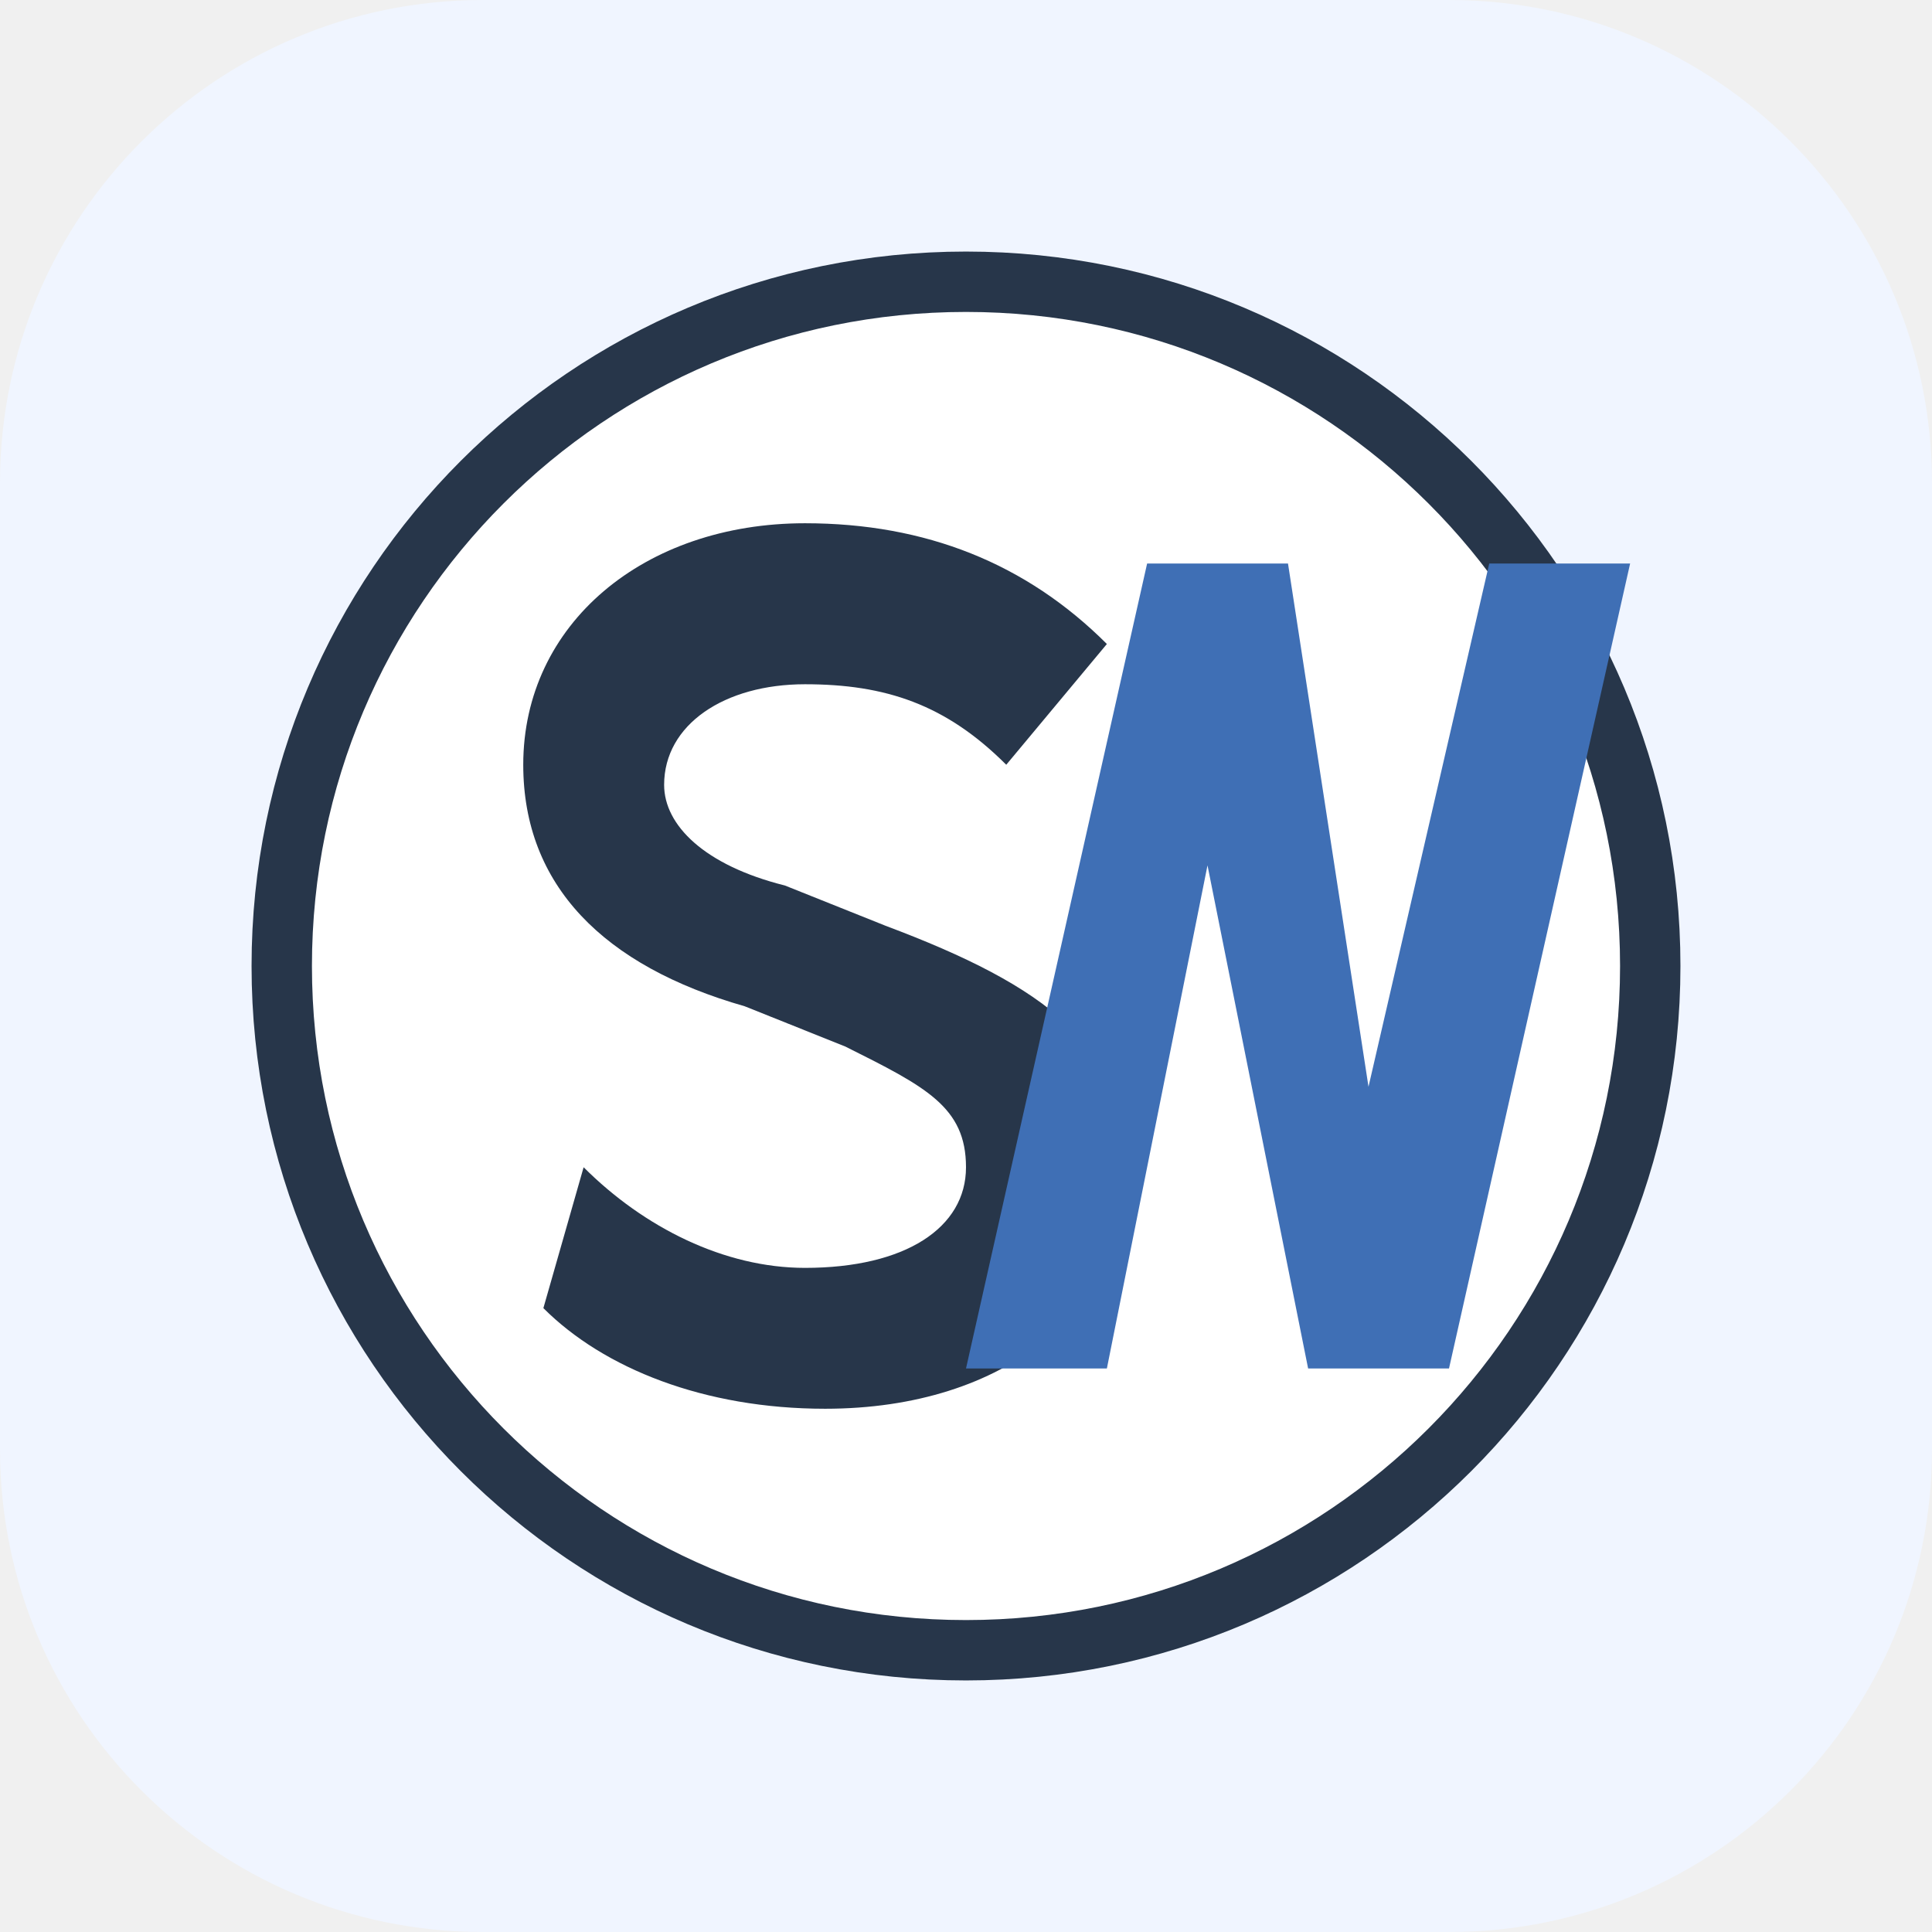
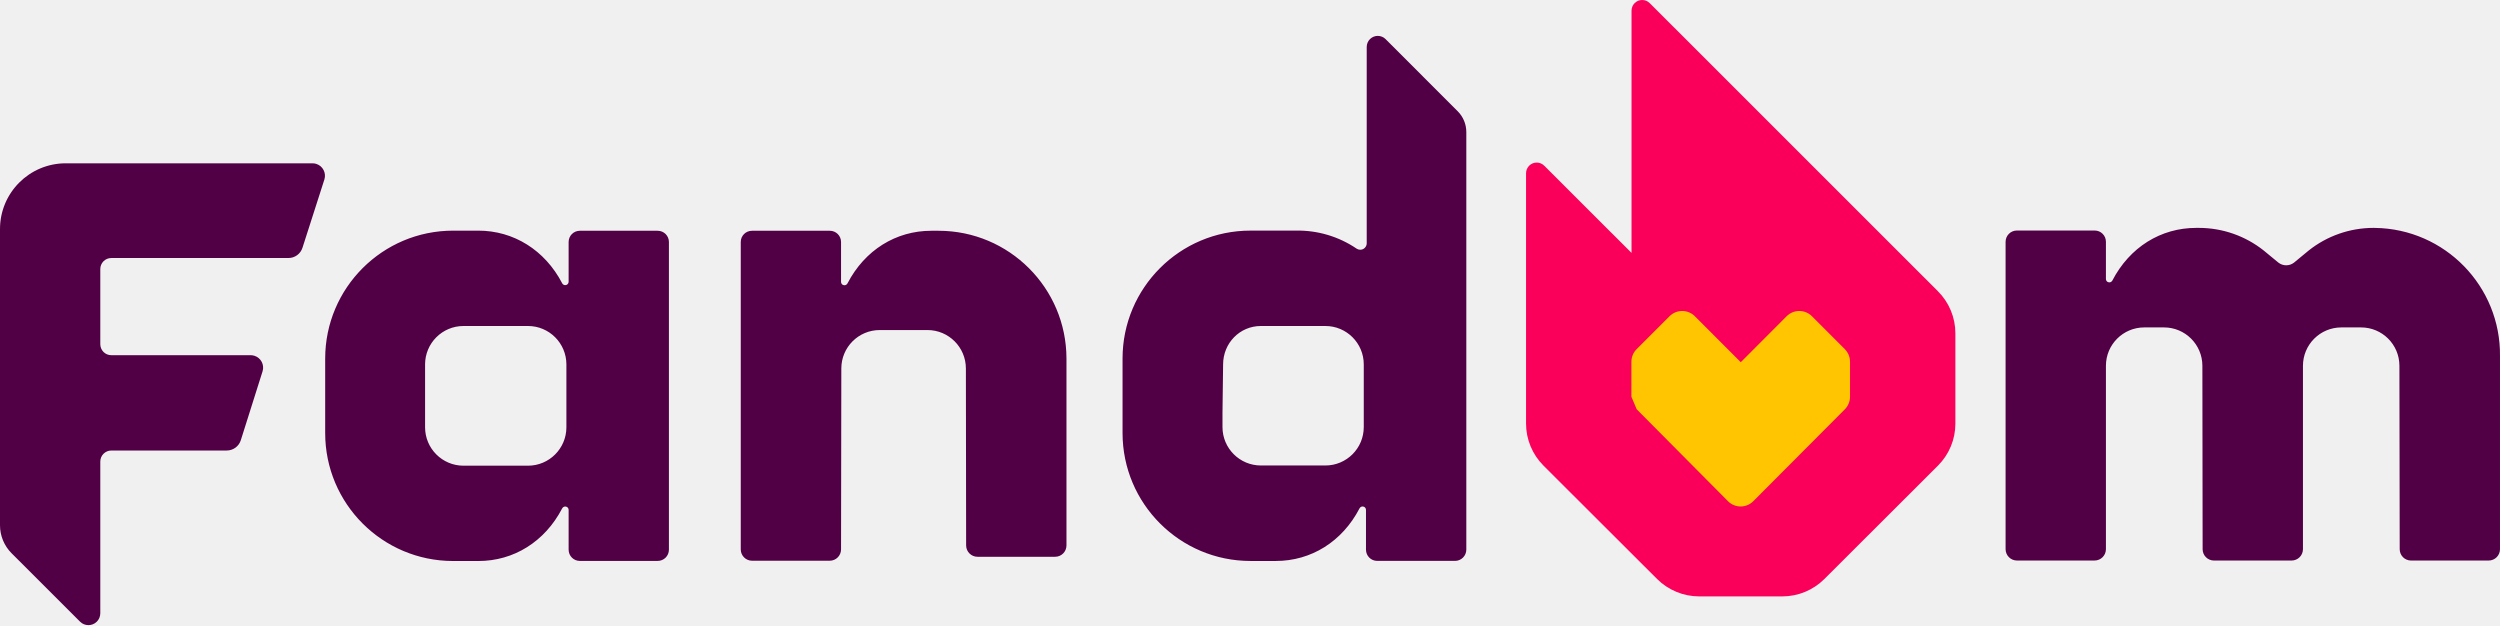
- <svg xmlns="http://www.w3.org/2000/svg" viewBox="0 0 96 96" role="img" aria-labelledby="title desc">
-   <rect width="96" height="96" rx="24" fill="#f0f5ff" />
-   <circle cx="48" cy="48" r="34" fill="#ffffff" stroke="#27364a" stroke-width="3" />
-   <path d="M27 65c3 3 8 5 14 5 9 0 15-5 15-12 0-6-4-9-12-12l-5-2c-4-1-6-3-6-5 0-3 3-5 7-5 4 0 7 1 10 4l5-6c-4-4-9-6-15-6-8 0-14 5-14 12 0 6 4 10 11 12l5 2c4 2 6 3 6 6 0 3-3 5-8 5-4 0-8-2-11-5l-2 7Z" fill="#27364a" />
-   <path d="M57 28h7l4 26 6-26h7l-9 40h-7l-5-25-5 25h-7l9-40Z" fill="#3f6fb5" />
+ <svg xmlns="http://www.w3.org/2000/svg" version="1.1" width="1937.841" height="484.568" viewBox="0,0,1937.841,484.568">
+   <g transform="translate(1096.515,45.62842)">
+     <g data-paper-data="{&quot;isPaintingLayer&quot;:true}" fill-rule="nonzero" stroke="none" stroke-width="1" stroke-linecap="butt" stroke-linejoin="miter" stroke-miterlimit="10" stroke-dasharray="" stroke-dashoffset="0" style="mix-blend-mode: normal">
+       <g>
+         <path d="M405.646,180.139c8.668,8.647 13.538,20.392 13.528,32.645v69.896c0.017,12.23 -4.841,23.967 -13.495,32.61l-88.04,87.883c-8.656,8.637 -20.382,13.487 -32.61,13.495h-64.437c-12.237,-0.014 -23.969,-4.864 -32.643,-13.495l-88.04,-87.883c-8.685,-8.666 -13.555,-20.438 -13.526,-32.705v-193.937c0,-2.192 0.87,-4.292 2.418,-5.841c3.225,-3.225 8.449,-3.223 11.674,0l67.669,67.607v-187.818c0.01,-2.178 0.876,-4.267 2.418,-5.808c3.223,-3.225 8.449,-3.223 11.674,0.002c0,0 31.055,31.046 54.095,54.08c40.762,40.751 169.315,169.268 169.315,169.268z" fill="#fa005a" />
+         <path d="M337.506,261.931c-0.01,3.661 -1.465,7.168 -4.05,9.759l-70.935,71.185c-5.37,5.418 -14.111,5.455 -19.53,0.087c-0.029,-0.031 -0.056,-0.058 -0.089,-0.087l-70.774,-71.276l-4.081,-9.668v-27.18c0.008,-3.676 1.477,-7.201 4.081,-9.794l25.487,-25.487c5.414,-5.395 14.171,-5.395 19.582,0l35.625,35.654l35.561,-35.654c5.414,-5.395 14.171,-5.395 19.584,0l25.456,25.487c2.608,2.593 4.077,6.116 4.081,9.794v27.18z" fill="#ffc500" />
+       </g>
+       <path d="M743.267,131.017c0.351,0.004 0.698,0.006 1.044,0.012c54.267,0.694 97.698,45.251 97.006,99.52v149.495c0,0.01 0,0.019 0,0.029c0,4.854 -3.932,8.79 -8.786,8.79h-60.17c-4.852,0 -8.786,-3.936 -8.786,-8.79l-0.219,-142.149c0,-0.023 0,-0.041 0,-0.064c-0.017,-16.414 -13.338,-29.707 -29.756,-29.692h-15.253c-16.431,0 -29.756,13.325 -29.756,29.756v142.119c0,4.872 -3.947,8.819 -8.819,8.819h-60.133c-0.014,0 -0.023,0 -0.033,0c-4.854,0 -8.79,-3.936 -8.79,-8.79l-0.188,-142.149c0,-0.014 0,-0.023 0,-0.033c-0.015,-16.433 -13.352,-29.74 -29.785,-29.725h-15.224c-0.019,0 -0.039,0 -0.062,0c-16.412,0.019 -29.709,13.338 -29.69,29.756v142.119c0,4.872 -3.947,8.819 -8.821,8.819h-60.135c-4.87,0 -8.819,-3.947 -8.819,-8.819v-238.225c0,-4.827 3.901,-8.74 8.724,-8.759h60.356v0c4.8,0 8.693,3.895 8.693,8.695v28.907c0.01,0.986 0.57,1.886 1.45,2.327c1.3,0.657 2.884,0.134 3.542,-1.167c13.4,-25.799 37.505,-40.803 64.968,-40.803h2.103c18.235,0.008 35.935,6.182 50.219,17.518l11.426,9.412c3.554,2.759 8.527,2.759 12.082,0l11.395,-9.412c14.284,-11.338 31.982,-17.512 50.215,-17.518v0zM33.398,40.593c4.273,4.271 6.676,10.061 6.682,16.102v323.717c-0.015,4.814 -3.914,8.707 -8.724,8.728h-60.356c-4.798,0 -8.693,-3.893 -8.693,-8.695v-30.885c-0.01,-0.986 -0.57,-1.884 -1.45,-2.327c-1.3,-0.655 -2.884,-0.132 -3.542,1.169c-13.398,25.799 -37.505,40.803 -64.968,40.803h-19.522c-54.792,-0.004 -99.214,-44.421 -99.214,-99.214v-27.779v0v-29.909c0,-0.014 0,-0.023 0,-0.033c0.019,-54.777 44.437,-99.169 99.214,-99.15h35.121c16.76,-0.328 33.213,4.554 47.082,13.966c0.829,0.566 1.808,0.868 2.814,0.872c2.775,0.006 5.025,-2.238 5.033,-5.013v-152.161c-0.008,-2.296 0.907,-4.502 2.541,-6.118c3.362,-3.331 8.786,-3.304 12.119,0.06l55.864,55.868zM-148.924,285.436c0.017,16.425 13.327,29.738 29.754,29.756h50.002c0.01,0 0.019,0 0.029,0c16.437,-0.017 29.744,-13.354 29.725,-29.785v-20.088v0v-28.5c0,-16.433 -13.323,-29.754 -29.754,-29.754h-50.002c-16.427,0.015 -29.254,13.327 -29.269,29.754l-0.484,37.666v0v10.924zM-586.735,133.245c4.8,-0.015 8.707,3.862 8.722,8.662v238.537c0,4.819 -3.907,8.726 -8.722,8.726h-60.325v0c-4.804,0 -8.695,-3.893 -8.695,-8.693v-30.885c-0.01,-0.986 -0.568,-1.886 -1.45,-2.331c-1.3,-0.653 -2.887,-0.128 -3.542,1.169c-13.404,25.802 -37.538,40.803 -64.97,40.803h-19.555c-0.01,0 -0.019,0 -0.033,0c-54.775,-0.015 -99.167,-44.435 -99.148,-99.21v-57.692c0,-54.773 44.406,-99.179 99.181,-99.179h19.555c27.304,0 51.566,15.065 64.97,40.803c0.446,0.88 1.343,1.44 2.327,1.45c1.455,0.012 2.649,-1.159 2.665,-2.614v-30.852v0c0,-4.8 3.891,-8.693 8.695,-8.693h60.325zM-657.48,285.563v-48.743c-0.021,-16.437 -13.35,-29.754 -29.789,-29.754h-49.967c-16.439,0 -29.767,13.319 -29.787,29.754v48.743c0,16.452 13.336,29.785 29.787,29.785h49.965v0c16.452,0 29.789,-13.332 29.789,-29.785zM-269.855,232.302v144.855c0,0.014 0,0.023 0,0.033c-0.017,4.854 -3.969,8.775 -8.819,8.759h-60.139c-4.858,0 -8.804,-3.928 -8.819,-8.79l-0.188,-137.196c-0.019,-16.425 -13.328,-29.74 -29.756,-29.756h-37.036c-16.433,0 -29.756,13.321 -29.756,29.756l-0.219,140.265v0c0,4.854 -3.934,8.786 -8.788,8.786h-60.17v0c-4.85,0 -8.786,-3.932 -8.786,-8.786v-238.256c0,-0.019 0,-0.043 0,-0.064c0.015,-4.8 3.922,-8.678 8.726,-8.662h60.325c4.752,0 8.627,3.818 8.695,8.569v31.073c0.01,0.986 0.568,1.886 1.45,2.327c1.3,0.657 2.885,0.134 3.54,-1.167c13.402,-25.83 37.538,-40.803 64.97,-40.803h5.585c54.729,0 99.113,44.328 99.185,99.057zM-854.244,80.956c0.986,0.002 1.965,0.155 2.903,0.453c5.071,1.612 7.875,7.03 6.263,12.102l-16.979,52.919c-1.504,4.73 -5.897,7.941 -10.86,7.941h-137.286c-0.01,0 -0.019,0 -0.029,0c-4.719,0 -8.54,3.821 -8.54,8.536v58.222c0,0.019 0,0.041 0,0.064c0.019,4.715 3.852,8.523 8.567,8.503h108.033c0.986,0.004 1.965,0.157 2.903,0.452c5.071,1.614 7.875,7.032 6.263,12.102l-16.855,53.357c-1.504,4.75 -5.91,7.972 -10.891,7.972h-89.453v0c-4.73,0 -8.567,3.839 -8.567,8.569v117.604c-0.002,2.432 -0.969,4.765 -2.686,6.488c-3.589,3.595 -9.412,3.601 -13.005,0.012l-53.078,-53.043c-5.744,-5.753 -8.974,-13.555 -8.974,-21.686v-229.594c0,-28.139 22.801,-50.956 50.94,-50.973z" fill="#520045" />
+     </g>
+   </g>
</svg>
